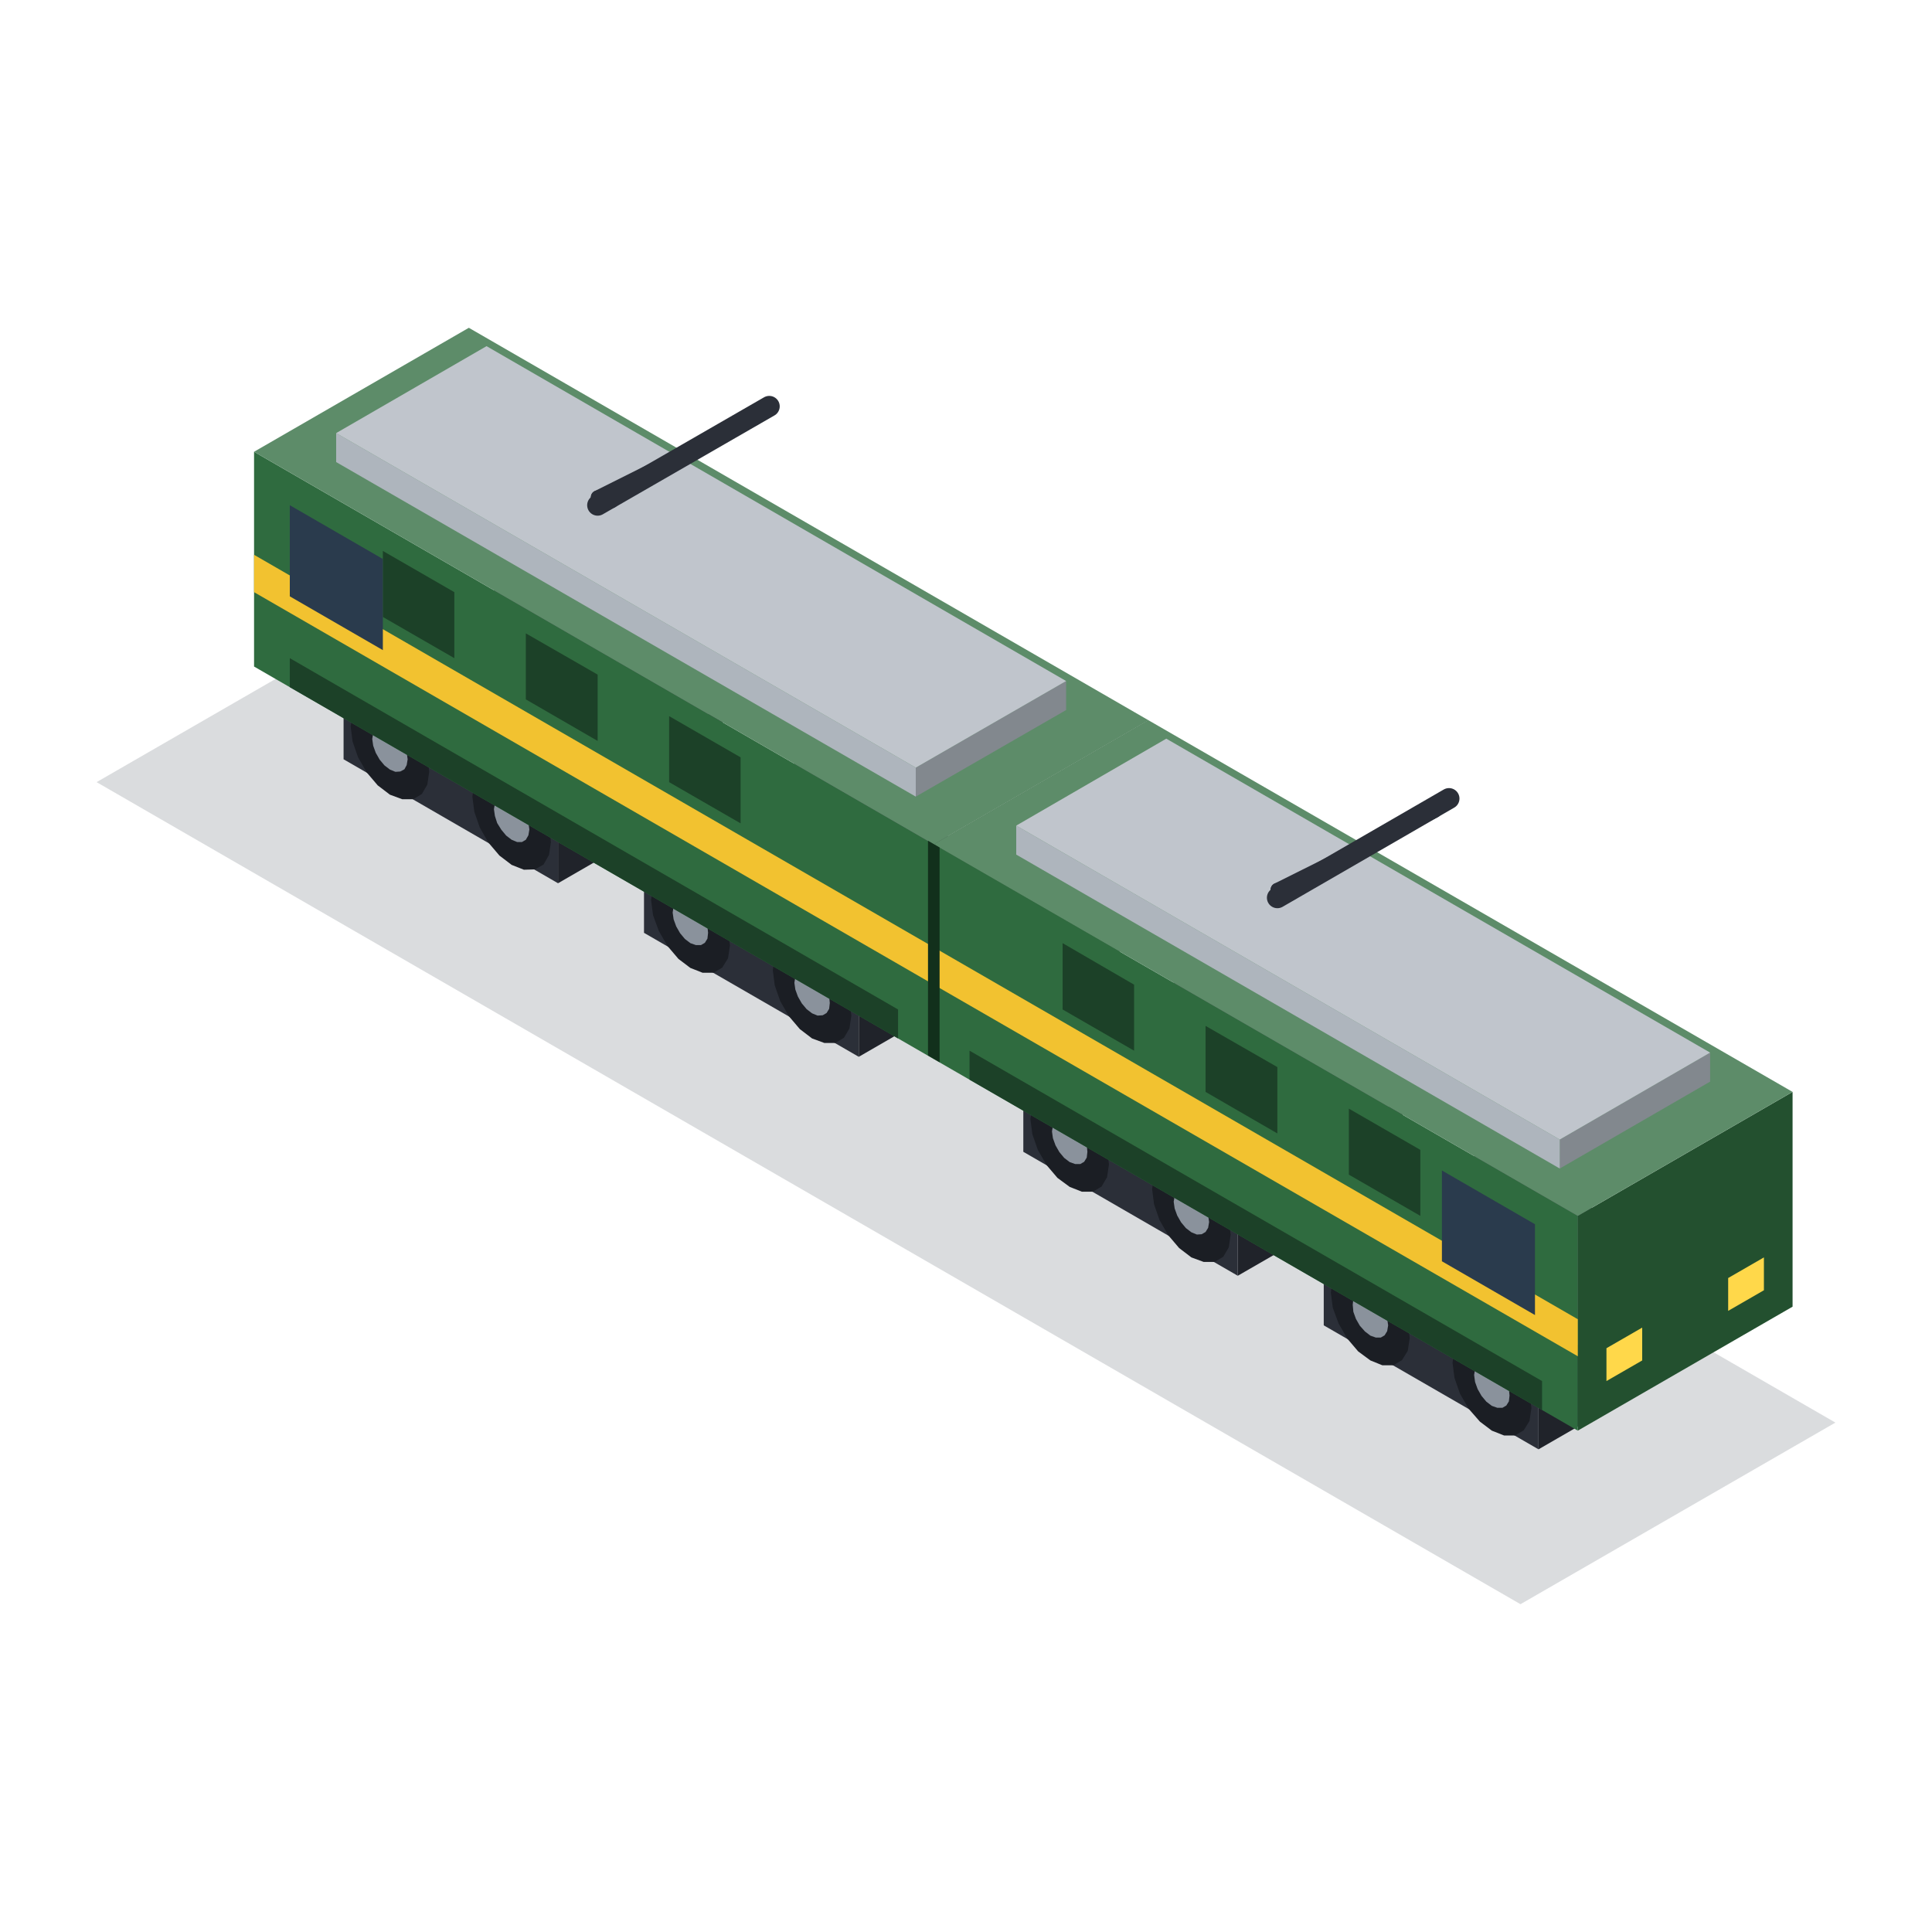
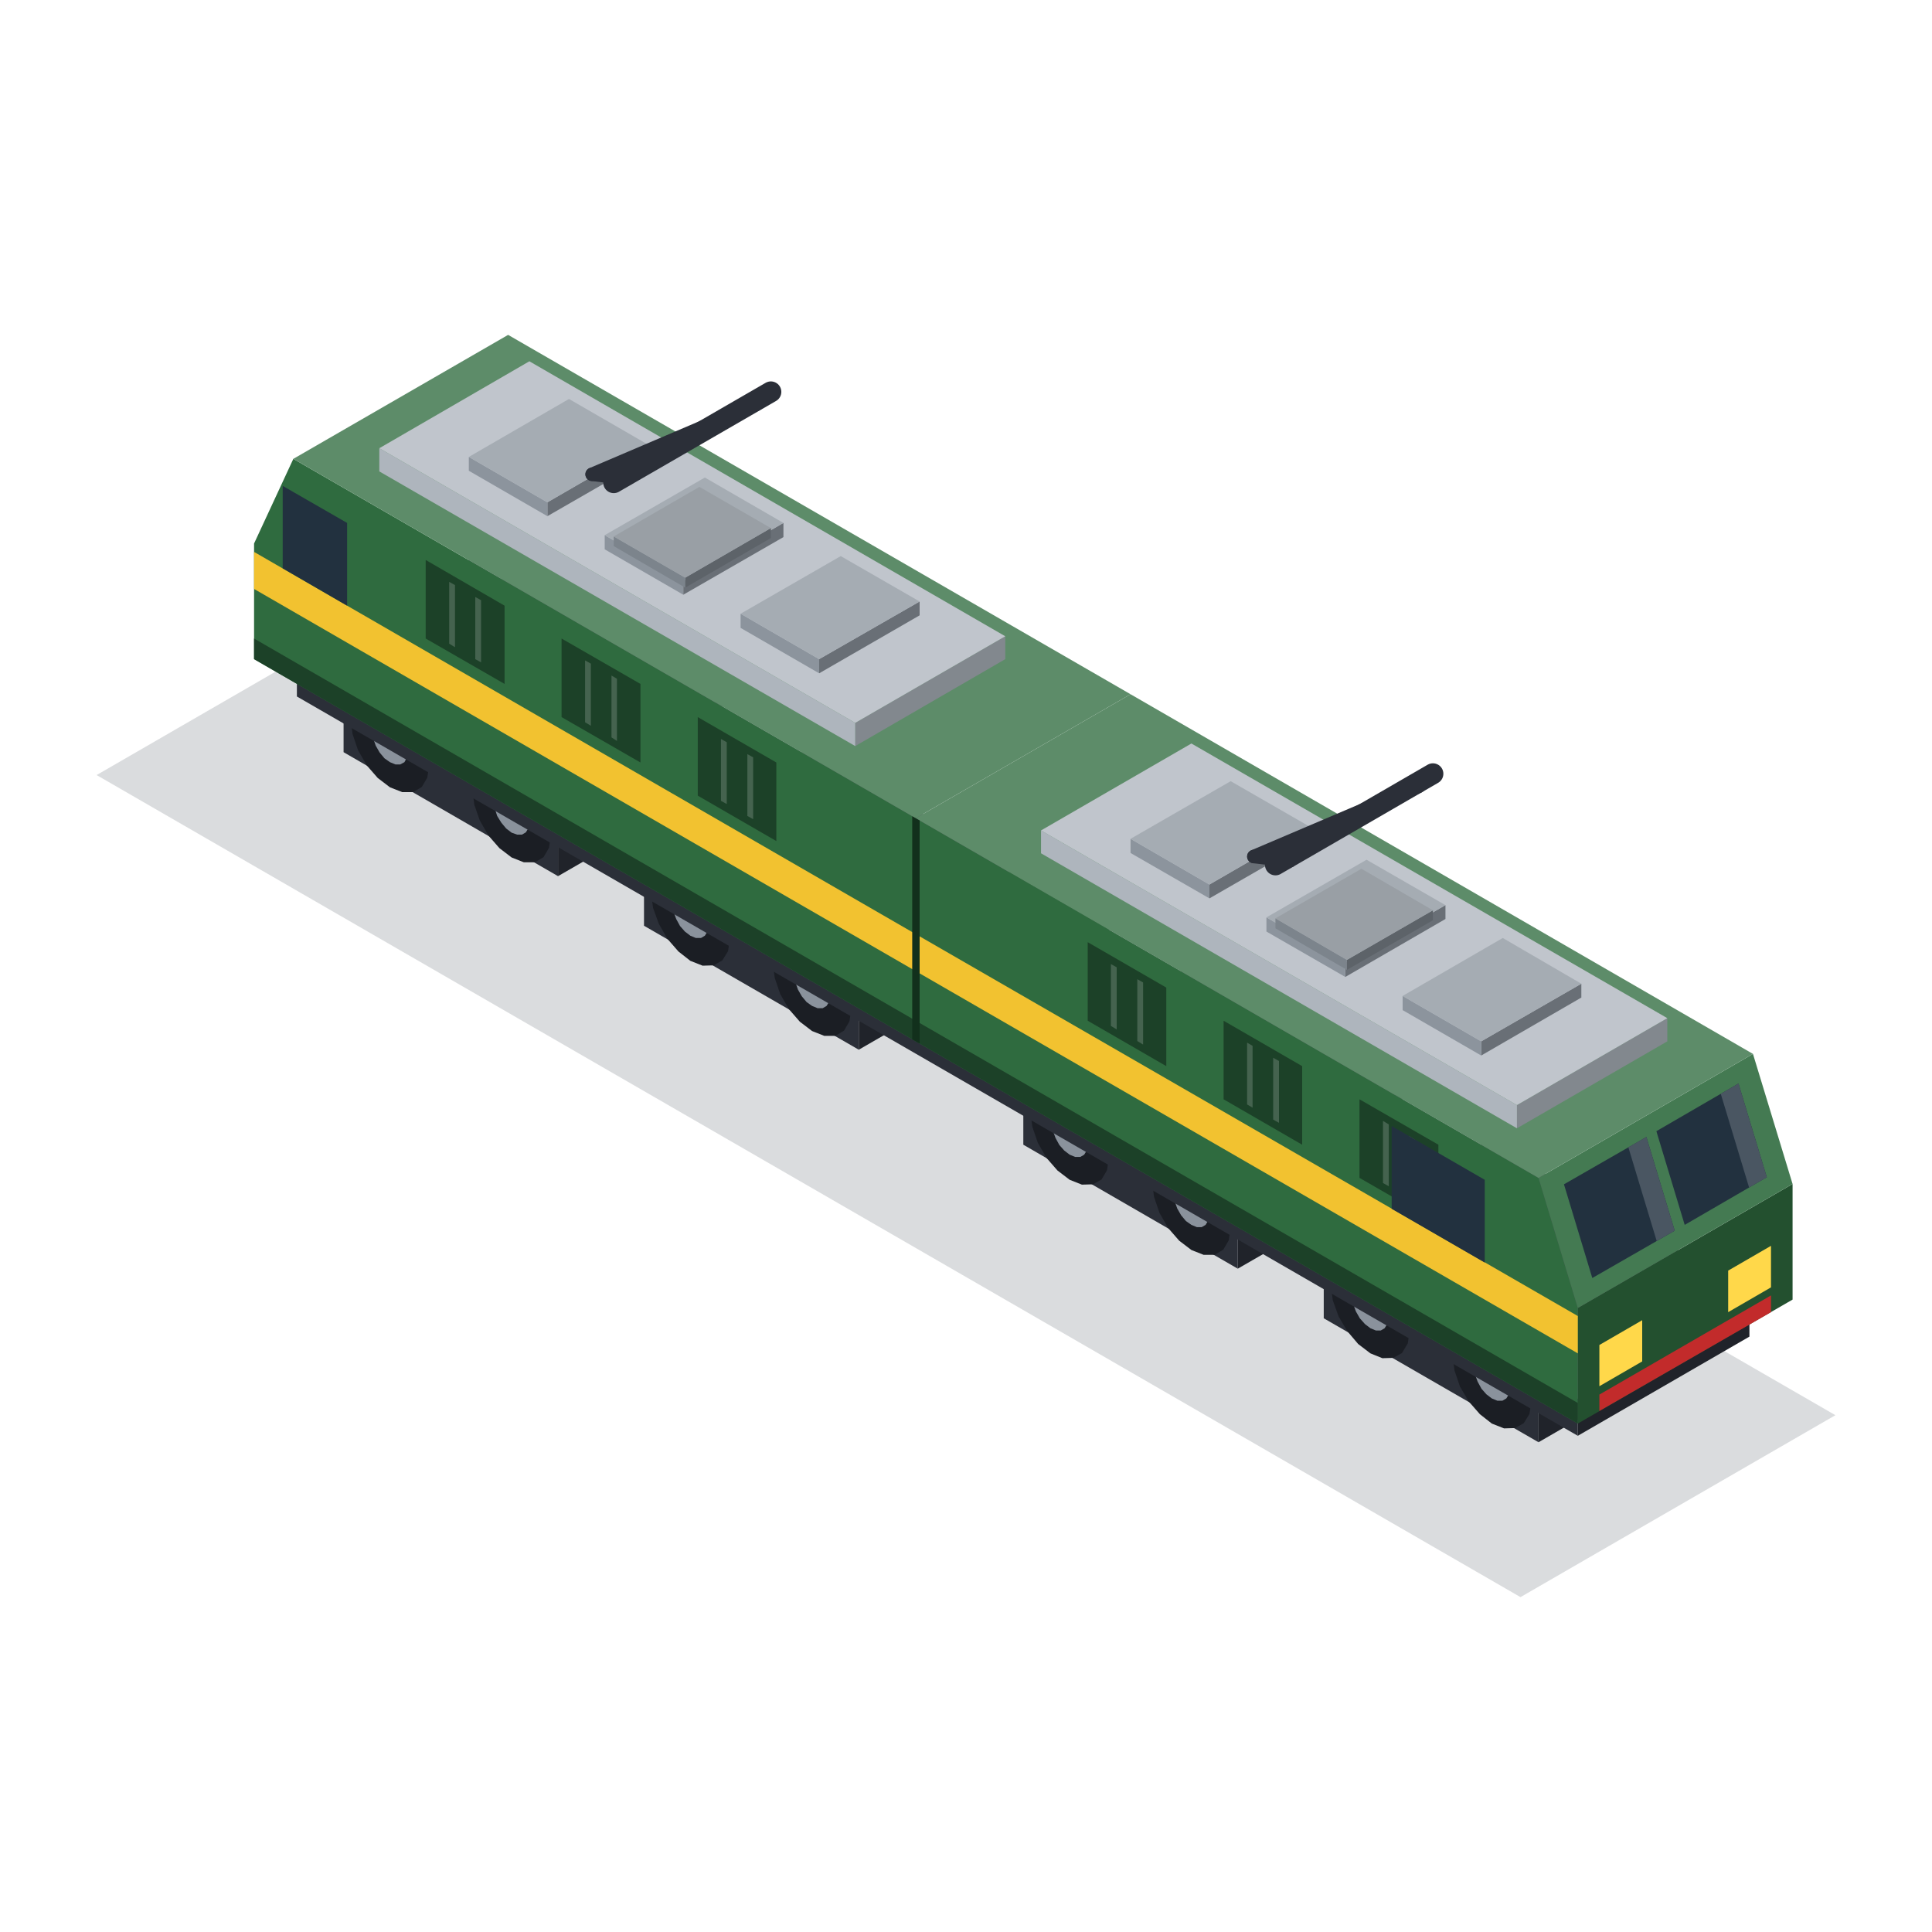
<svg xmlns="http://www.w3.org/2000/svg" viewBox="0 0 60 60" width="600" height="600">
-   <path d="M12.78 18.65 L57 44.18 L47.22 49.82 L3 24.29 Z" fill="#16202C" fill-opacity="0.16" />
-   <path d="M22.44 24.48 L17.33 27.43 L17.33 24.87 L22.44 21.92 Z" fill="#20232A" />
-   <path d="M10.67 23.58 L17.33 27.43 L17.33 24.87 L10.67 21.02 Z" fill="#2B2F38" />
-   <path d="M15.78 18.07 L22.44 21.92 L17.33 24.87 L10.67 21.02 Z" fill="#5A5D64" />
-   <path d="M13.33 23.97 L13.27 23.5 L13.1 23.01 L12.83 22.54 L12.49 22.14 L12.11 21.85 L11.73 21.7 L11.39 21.71 L11.12 21.86 L10.95 22.16 L10.89 22.56 L10.95 23.03 L11.12 23.52 L11.39 23.99 L11.73 24.39 L12.11 24.68 L12.49 24.82 L12.83 24.82 L13.1 24.66 L13.27 24.37 Z" fill="#1B1E24" />
-   <path d="M12.66 23.58 L12.63 23.37 L12.56 23.15 L12.43 22.94 L12.28 22.76 L12.11 22.63 L11.94 22.56 L11.79 22.56 L11.67 22.63 L11.59 22.77 L11.56 22.95 L11.59 23.16 L11.67 23.38 L11.79 23.59 L11.94 23.77 L12.11 23.9 L12.28 23.97 L12.43 23.96 L12.56 23.89 L12.63 23.76 Z" fill="#8A929C" />
-   <path d="M17.11 26.15 L17.05 25.68 L16.88 25.19 L16.61 24.72 L16.27 24.32 L15.89 24.03 L15.51 23.89 L15.17 23.89 L14.9 24.04 L14.73 24.34 L14.67 24.74 L14.73 25.21 L14.9 25.7 L15.17 26.17 L15.51 26.57 L15.89 26.86 L16.27 27.01 L16.61 27 L16.88 26.85 L17.05 26.55 Z" fill="#1B1E24" />
-   <path d="M16.44 25.76 L16.41 25.55 L16.33 25.33 L16.21 25.12 L16.06 24.94 L15.89 24.81 L15.72 24.74 L15.57 24.74 L15.44 24.82 L15.37 24.95 L15.34 25.13 L15.37 25.34 L15.44 25.56 L15.57 25.77 L15.72 25.95 L15.89 26.08 L16.06 26.15 L16.21 26.15 L16.33 26.08 L16.41 25.94 Z" fill="#8A929C" />
-   <path d="M31.78 29.87 L26.67 32.82 L26.67 30.26 L31.78 27.31 Z" fill="#20232A" />
-   <path d="M20 28.97 L26.67 32.82 L26.67 30.26 L20 26.41 Z" fill="#2B2F38" />
-   <path d="M25.11 23.46 L31.78 27.31 L26.67 30.26 L20 26.41 Z" fill="#5A5D64" />
-   <path d="M22.67 29.36 L22.61 28.89 L22.43 28.39 L22.16 27.93 L21.82 27.53 L21.44 27.24 L21.07 27.09 L20.73 27.1 L20.46 27.25 L20.28 27.55 L20.22 27.95 L20.28 28.42 L20.46 28.91 L20.73 29.38 L21.07 29.78 L21.44 30.06 L21.82 30.21 L22.16 30.21 L22.43 30.05 L22.61 29.76 Z" fill="#1B1E24" />
-   <path d="M21.99 28.97 L21.97 28.76 L21.89 28.54 L21.77 28.33 L21.61 28.15 L21.44 28.02 L21.27 27.95 L21.12 27.95 L21 28.02 L20.92 28.15 L20.89 28.34 L20.92 28.55 L21 28.77 L21.12 28.98 L21.27 29.16 L21.44 29.29 L21.61 29.35 L21.77 29.35 L21.89 29.28 L21.97 29.15 Z" fill="#8A929C" />
-   <path d="M26.44 31.54 L26.38 31.07 L26.21 30.58 L25.94 30.11 L25.6 29.71 L25.22 29.42 L24.84 29.27 L24.5 29.28 L24.23 29.43 L24.06 29.73 L24 30.13 L24.06 30.6 L24.23 31.09 L24.5 31.56 L24.84 31.96 L25.22 32.25 L25.6 32.39 L25.94 32.39 L26.21 32.23 L26.38 31.94 Z" fill="#1B1E24" />
-   <path d="M25.77 31.15 L25.75 30.94 L25.67 30.72 L25.55 30.51 L25.39 30.33 L25.22 30.2 L25.05 30.13 L24.9 30.13 L24.78 30.2 L24.7 30.34 L24.67 30.52 L24.7 30.73 L24.78 30.95 L24.9 31.16 L25.05 31.34 L25.22 31.47 L25.39 31.54 L25.55 31.53 L25.67 31.46 L25.75 31.33 Z" fill="#8A929C" />
-   <path d="M43.56 36.67 L38.44 39.62 L38.44 37.06 L43.56 34.11 Z" fill="#20232A" />
-   <path d="M31.78 35.77 L38.44 39.62 L38.44 37.06 L31.78 33.21 Z" fill="#2B2F38" />
-   <path d="M36.89 30.26 L43.56 34.11 L38.44 37.06 L31.78 33.21 Z" fill="#5A5D64" />
-   <path d="M34.44 36.16 L34.38 35.69 L34.21 35.19 L33.94 34.73 L33.6 34.33 L33.22 34.04 L32.84 33.89 L32.5 33.9 L32.23 34.05 L32.06 34.35 L32 34.75 L32.06 35.22 L32.23 35.71 L32.5 36.18 L32.84 36.58 L33.22 36.86 L33.6 37.01 L33.94 37.01 L34.21 36.85 L34.38 36.56 Z" fill="#1B1E24" />
-   <path d="M33.77 35.77 L33.75 35.56 L33.67 35.34 L33.55 35.13 L33.39 34.95 L33.22 34.82 L33.05 34.75 L32.9 34.75 L32.78 34.82 L32.7 34.95 L32.67 35.14 L32.7 35.35 L32.78 35.57 L32.9 35.78 L33.05 35.96 L33.22 36.09 L33.39 36.15 L33.55 36.15 L33.67 36.08 L33.75 35.95 Z" fill="#8A929C" />
-   <path d="M38.22 38.34 L38.16 37.87 L37.99 37.38 L37.72 36.91 L37.38 36.51 L37 36.22 L36.62 36.07 L36.28 36.08 L36.01 36.23 L35.84 36.53 L35.78 36.93 L35.84 37.4 L36.01 37.89 L36.28 38.36 L36.62 38.76 L37 39.05 L37.38 39.19 L37.72 39.19 L37.99 39.03 L38.16 38.74 Z" fill="#1B1E24" />
-   <path d="M37.55 37.95 L37.52 37.74 L37.44 37.52 L37.32 37.31 L37.17 37.13 L37 37 L36.83 36.93 L36.68 36.93 L36.56 37 L36.48 37.14 L36.45 37.32 L36.48 37.53 L36.56 37.75 L36.68 37.96 L36.83 38.14 L37 38.27 L37.17 38.34 L37.32 38.33 L37.44 38.26 L37.52 38.13 Z" fill="#8A929C" />
-   <path d="M52.89 42.06 L47.78 45.01 L47.78 42.45 L52.89 39.49 Z" fill="#20232A" />
-   <path d="M41.11 41.16 L47.78 45.01 L47.78 42.45 L41.11 38.6 Z" fill="#2B2F38" />
-   <path d="M46.22 35.65 L52.89 39.49 L47.78 42.45 L41.11 38.6 Z" fill="#5A5D64" />
-   <path d="M43.78 41.55 L43.72 41.08 L43.54 40.58 L43.27 40.11 L42.93 39.72 L42.56 39.43 L42.18 39.28 L41.84 39.28 L41.57 39.44 L41.39 39.73 L41.33 40.14 L41.39 40.61 L41.57 41.1 L41.84 41.57 L42.18 41.97 L42.56 42.25 L42.93 42.4 L43.27 42.4 L43.54 42.24 L43.72 41.95 Z" fill="#1B1E24" />
-   <path d="M43.11 41.16 L43.08 40.95 L43 40.72 L42.88 40.51 L42.73 40.34 L42.56 40.21 L42.39 40.14 L42.23 40.14 L42.11 40.21 L42.03 40.34 L42.01 40.52 L42.03 40.74 L42.11 40.96 L42.23 41.17 L42.39 41.35 L42.56 41.48 L42.73 41.54 L42.88 41.54 L43 41.47 L43.08 41.34 Z" fill="#8A929C" />
-   <path d="M47.56 43.73 L47.5 43.26 L47.32 42.76 L47.05 42.3 L46.71 41.9 L46.33 41.61 L45.96 41.46 L45.61 41.47 L45.34 41.62 L45.17 41.92 L45.11 42.32 L45.17 42.79 L45.34 43.28 L45.61 43.75 L45.96 44.15 L46.33 44.43 L46.71 44.58 L47.05 44.58 L47.32 44.42 L47.5 44.13 Z" fill="#1B1E24" />
-   <path d="M46.88 43.34 L46.86 43.13 L46.78 42.91 L46.66 42.7 L46.5 42.52 L46.33 42.39 L46.16 42.32 L46.01 42.32 L45.89 42.39 L45.81 42.52 L45.78 42.7 L45.81 42.92 L45.89 43.14 L46.01 43.35 L46.16 43.53 L46.33 43.66 L46.5 43.72 L46.66 43.72 L46.78 43.65 L46.86 43.52 Z" fill="#8A929C" />
-   <path d="M35.67 29.04 L29 32.89 L29 26.22 L35.67 22.37 Z" fill="#23502F" />
-   <path d="M7.89 20.7 L29 32.89 L29 26.22 L7.89 14.03 Z" fill="#2F6B3F" />
-   <path d="M14.56 10.18 L35.67 22.37 L29 26.22 L7.89 14.03 Z" fill="#5D8C69" />
-   <path d="M33.11 22.05 L28.44 24.74 L28.44 23.84 L33.11 21.15 Z" fill="#82888E" />
-   <path d="M10.44 14.35 L28.44 24.74 L28.44 23.84 L10.44 13.45 Z" fill="#AEB5BD" />
-   <path d="M15.11 10.75 L33.11 21.15 L28.44 23.84 L10.44 13.45 Z" fill="#C0C5CC" />
-   <path d="M7.89 18.39 L29 30.58 L29 29.42 L7.89 17.23 Z" fill="#F2C230" />
-   <path d="M9 21.34 L27.89 32.25 L27.89 31.35 L9 20.44 Z" fill="#1C4128" />
-   <path d="M11.89 19.16 L14.11 20.44 L14.11 18.39 L11.89 17.11 Z" fill="#1C4128" />
-   <path d="M16.33 21.72 L18.56 23.01 L18.56 20.95 L16.33 19.67 Z" fill="#1C4128" />
-   <path d="M20.78 24.29 L23 25.57 L23 23.52 L20.78 22.24 Z" fill="#1C4128" />
-   <path d="M9 18.52 L11.89 20.19 L11.89 17.36 L9 15.69 Z" fill="#2A3B4D" />
-   <path d="M55.67 40.58 L49 44.43 L49 37.76 L55.67 33.91 Z" fill="#23502F" />
-   <path d="M29 32.89 L49 44.43 L49 37.76 L29 26.22 Z" fill="#2F6B3F" />
-   <path d="M35.67 22.37 L55.67 33.91 L49 37.76 L29 26.22 Z" fill="#5D8C69" />
-   <path d="M53.11 33.59 L48.44 36.29 L48.44 35.39 L53.11 32.69 Z" fill="#82888E" />
-   <path d="M31.56 26.54 L48.44 36.29 L48.44 35.39 L31.56 25.64 Z" fill="#AEB5BD" />
-   <path d="M36.22 22.94 L53.11 32.69 L48.44 35.39 L31.56 25.64 Z" fill="#C0C5CC" />
-   <path d="M29 30.58 L49 42.12 L49 40.97 L29 29.42 Z" fill="#F2C230" />
-   <path d="M30.11 33.53 L47.89 43.79 L47.89 42.89 L30.11 32.63 Z" fill="#1C4128" />
-   <path d="M33 31.35 L35.22 32.63 L35.22 30.58 L33 29.29 Z" fill="#1C4128" />
-   <path d="M37.44 33.91 L39.67 35.2 L39.67 33.14 L37.44 31.86 Z" fill="#1C4128" />
-   <path d="M41.89 36.48 L44.11 37.76 L44.11 35.71 L41.89 34.43 Z" fill="#1C4128" />
-   <path d="M44.78 39.17 L47.67 40.84 L47.67 38.02 L44.78 36.35 Z" fill="#2A3B4D" />
-   <path d="M28.82 32.78 L29.18 32.99 L29.18 26.32 L28.82 26.11 Z" fill="#12301C" />
-   <path d="M18.56 15.44 L23.44 13" fill="none" stroke="#2B2F38" stroke-width="0.42" stroke-linejoin="round" stroke-linecap="round" />
-   <path d="M18.56 15.44 L19 15.57" fill="none" stroke="#2B2F38" stroke-width="0.42" stroke-linejoin="round" stroke-linecap="round" />
-   <path d="M23.89 12.62 L18.56 15.69" fill="none" stroke="#2B2F38" stroke-width="0.65" stroke-linejoin="round" stroke-linecap="round" />
-   <path d="M39.67 27.63 L44.56 25.19" fill="none" stroke="#2B2F38" stroke-width="0.42" stroke-linejoin="round" stroke-linecap="round" />
-   <path d="M39.67 27.63 L40.11 27.75" fill="none" stroke="#2B2F38" stroke-width="0.42" stroke-linejoin="round" stroke-linecap="round" />
-   <path d="M45 24.8 L39.67 27.88" fill="none" stroke="#2B2F38" stroke-width="0.65" stroke-linejoin="round" stroke-linecap="round" />
-   <path d="M54.78 40.07 L53.67 40.71 L53.67 39.69 L54.78 39.05 Z" fill="#FFD84A" />
-   <path d="M51 42.25 L49.89 42.89 L49.89 41.87 L51 41.23 Z" fill="#FFD84A" />
+   <path d="M12.78 18.42 L57 43.95 L47.22 49.6 L3 24.07 Z" fill="#16202C" fill-opacity="0.16" />
+   <path d="M22.44 24.26 L17.33 27.21 L17.33 24.64 L22.44 21.69 Z" fill="#20232A" />
+   <path d="M10.67 23.36 L17.33 27.21 L17.33 24.64 L10.67 20.79 Z" fill="#2B2F38" />
+   <path d="M15.78 17.84 L22.44 21.69 L17.33 24.64 L10.67 20.79 Z" fill="#5A5D64" />
+   <path d="M13.33 23.75 L13.27 23.27 L13.1 22.78 L12.83 22.31 L12.49 21.92 L12.11 21.63 L11.73 21.48 L11.39 21.48 L11.12 21.64 L10.95 21.93 L10.89 22.33 L10.95 22.8 L11.12 23.3 L11.39 23.77 L11.73 24.16 L12.11 24.45 L12.49 24.6 L12.83 24.6 L13.1 24.44 L13.27 24.15 Z" fill="#1B1E24" />
+   <path d="M12.66 23.36 L12.63 23.15 L12.56 22.92 L12.43 22.71 L12.28 22.53 L12.11 22.4 L11.94 22.34 L11.79 22.34 L11.67 22.41 L11.59 22.54 L11.56 22.72 L11.59 22.93 L11.67 23.16 L11.79 23.37 L11.94 23.55 L12.11 23.67 L12.28 23.74 L12.43 23.74 L12.56 23.67 L12.63 23.54 Z" fill="#8A929C" />
+   <path d="M17.11 25.93 L17.05 25.46 L16.88 24.96 L16.61 24.49 L16.27 24.1 L15.89 23.81 L15.51 23.66 L15.17 23.66 L14.9 23.82 L14.73 24.11 L14.67 24.52 L14.73 24.99 L14.9 25.48 L15.17 25.95 L15.51 26.34 L15.89 26.63 L16.27 26.78 L16.61 26.78 L16.88 26.62 L17.05 26.33 Z" fill="#1B1E24" />
+   <path d="M16.44 25.54 L16.41 25.33 L16.33 25.1 L16.21 24.89 L16.06 24.71 L15.89 24.59 L15.72 24.52 L15.57 24.52 L15.44 24.59 L15.37 24.72 L15.34 24.9 L15.37 25.12 L15.44 25.34 L15.57 25.55 L15.72 25.73 L15.89 25.86 L16.06 25.92 L16.21 25.92 L16.33 25.85 L16.41 25.72 Z" fill="#8A929C" />
+   <path d="M31.78 29.65 L26.67 32.6 L26.67 30.03 L31.78 27.08 Z" fill="#20232A" />
+   <path d="M20 28.75 L26.67 32.6 L26.67 30.03 L20 26.18 Z" fill="#2B2F38" />
+   <path d="M25.11 23.23 L31.78 27.08 L26.67 30.03 L20 26.18 Z" fill="#5A5D64" />
+   <path d="M22.67 29.13 L22.61 28.66 L22.43 28.17 L22.16 27.7 L21.82 27.3 L21.44 27.02 L21.07 26.87 L20.73 26.87 L20.46 27.03 L20.28 27.32 L20.22 27.72 L20.28 28.19 L20.46 28.69 L20.73 29.16 L21.07 29.55 L21.44 29.84 L21.82 29.99 L22.16 29.98 L22.43 29.83 L22.61 29.54 Z" fill="#1B1E24" />
+   <path d="M21.99 28.75 L21.97 28.53 L21.89 28.31 L21.77 28.1 L21.61 27.92 L21.44 27.79 L21.27 27.73 L21.12 27.73 L21 27.8 L20.92 27.93 L20.89 28.11 L20.92 28.32 L21 28.54 L21.12 28.76 L21.27 28.93 L21.44 29.06 L21.61 29.13 L21.77 29.13 L21.89 29.06 L21.97 28.93 Z" fill="#8A929C" />
+   <path d="M26.44 31.32 L26.38 30.84 L26.21 30.35 L25.94 29.88 L25.6 29.49 L25.22 29.2 L24.84 29.05 L24.5 29.05 L24.23 29.21 L24.06 29.5 L24 29.9 L24.06 30.37 L24.23 30.87 L24.5 31.34 L24.84 31.73 L25.22 32.02 L25.6 32.17 L25.94 32.17 L26.21 32.01 L26.38 31.72 Z" fill="#1B1E24" />
+   <path d="M25.77 30.93 L25.75 30.72 L25.67 30.49 L25.55 30.28 L25.39 30.1 L25.22 29.97 L25.05 29.91 L24.9 29.91 L24.78 29.98 L24.7 30.11 L24.67 30.29 L24.7 30.5 L24.78 30.73 L24.9 30.94 L25.05 31.12 L25.22 31.24 L25.39 31.31 L25.55 31.31 L25.67 31.24 L25.75 31.11 Z" fill="#8A929C" />
+   <path d="M43.56 36.45 L38.44 39.4 L38.44 36.83 L43.56 33.88 Z" fill="#20232A" />
+   <path d="M31.78 35.55 L38.44 39.4 L38.44 36.83 L31.78 32.98 Z" fill="#2B2F38" />
+   <path d="M36.89 30.03 L43.56 33.88 L38.44 36.83 L31.78 32.98 Z" fill="#5A5D64" />
+   <path d="M34.44 35.93 L34.38 35.46 L34.21 34.97 L33.94 34.5 L33.6 34.1 L33.22 33.82 L32.84 33.67 L32.5 33.67 L32.23 33.83 L32.06 34.12 L32 34.52 L32.06 34.99 L32.23 35.49 L32.5 35.96 L32.84 36.35 L33.22 36.64 L33.6 36.79 L33.94 36.78 L34.21 36.63 L34.38 36.34 Z" fill="#1B1E24" />
+   <path d="M33.77 35.55 L33.75 35.33 L33.67 35.11 L33.55 34.9 L33.39 34.72 L33.22 34.59 L33.05 34.53 L32.9 34.53 L32.78 34.6 L32.7 34.73 L32.67 34.91 L32.7 35.12 L32.78 35.34 L32.9 35.56 L33.05 35.73 L33.22 35.86 L33.39 35.93 L33.55 35.93 L33.67 35.86 L33.75 35.73 Z" fill="#8A929C" />
+   <path d="M38.22 38.11 L38.16 37.64 L37.99 37.15 L37.72 36.68 L37.38 36.29 L37 36 L36.62 35.85 L36.28 35.85 L36.01 36.01 L35.84 36.3 L35.78 36.7 L35.84 37.17 L36.01 37.67 L36.28 38.14 L36.62 38.53 L37 38.82 L37.38 38.97 L37.72 38.97 L37.99 38.81 L38.16 38.52 Z" fill="#1B1E24" />
+   <path d="M37.55 37.73 L37.52 37.52 L37.44 37.29 L37.32 37.08 L37.17 36.9 L37 36.77 L36.83 36.71 L36.68 36.71 L36.56 36.78 L36.48 36.91 L36.45 37.09 L36.48 37.3 L36.56 37.53 L36.68 37.74 L36.83 37.92 L37 38.04 L37.17 38.11 L37.32 38.11 L37.44 38.04 L37.52 37.91 Z" fill="#8A929C" />
+   <path d="M52.89 41.84 L47.78 44.79 L47.78 42.22 L52.89 39.27 Z" fill="#20232A" />
+   <path d="M41.11 40.94 L47.78 44.79 L47.78 42.22 L41.11 38.37 Z" fill="#2B2F38" />
+   <path d="M46.22 35.42 L52.89 39.27 L47.78 42.22 L41.11 38.37 Z" fill="#5A5D64" />
+   <path d="M43.78 41.32 L43.72 40.85 L43.54 40.36 L43.27 39.89 L42.93 39.49 L42.56 39.21 L42.18 39.06 L41.84 39.06 L41.57 39.22 L41.39 39.51 L41.33 39.91 L41.39 40.38 L41.57 40.88 L41.84 41.34 L42.18 41.74 L42.56 42.03 L42.93 42.18 L43.27 42.17 L43.54 42.02 L43.72 41.72 Z" fill="#1B1E24" />
+   <path d="M43.11 40.93 L43.08 40.72 L43 40.5 L42.88 40.29 L42.73 40.11 L42.56 39.98 L42.39 39.91 L42.23 39.92 L42.11 39.99 L42.03 40.12 L42.01 40.3 L42.03 40.51 L42.11 40.73 L42.23 40.94 L42.39 41.12 L42.56 41.25 L42.73 41.32 L42.88 41.32 L43 41.25 L43.08 41.12 Z" fill="#8A929C" />
+   <path d="M47.56 43.5 L47.5 43.03 L47.32 42.54 L47.05 42.07 L46.71 41.67 L46.33 41.39 L45.96 41.24 L45.61 41.24 L45.34 41.4 L45.17 41.69 L45.11 42.09 L45.17 42.56 L45.34 43.06 L45.61 43.52 L45.96 43.92 L46.33 44.21 L46.71 44.36 L47.05 44.35 L47.32 44.2 L47.5 43.91 Z" fill="#1B1E24" />
+   <path d="M46.88 43.12 L46.86 42.9 L46.78 42.68 L46.66 42.47 L46.5 42.29 L46.33 42.16 L46.16 42.1 L46.01 42.1 L45.89 42.17 L45.81 42.3 L45.78 42.48 L45.81 42.69 L45.89 42.91 L46.01 43.13 L46.16 43.3 L46.33 43.43 L46.5 43.5 L46.66 43.5 L46.78 43.43 L46.86 43.3 Z" fill="#8A929C" />
+   <path d="M54.33 41.51 L49 44.59 L49 43.44 L54.33 40.36 Z" fill="#20232A" />
+   <path d="M9.22 21.63 L49 44.59 L49 43.44 L9.22 20.47 Z" fill="#2B2F38" />
+   <path d="M14.56 17.39 L54.33 40.36 L49 43.44 L9.22 20.47 Z" fill="#5A5D64" />
+   <path d="M35.11 28.49 L28.44 32.34 L28.44 28.75 L35.11 24.9 Z" fill="#23502F" />
+   <path d="M7.89 20.47 L28.44 32.34 L28.44 28.75 L28.44 25.41 L9.11 14.25 L7.89 16.88 Z" fill="#2F6B3F" />
+   <path d="M15.78 10.4 L35.11 21.56 L28.44 25.41 L9.11 14.25 Z" fill="#5D8C69" />
+   <path d="M31.22 20.47 L26.56 23.17 L26.56 22.45 L31.22 19.76 Z" fill="#82888E" />
+   <path d="M11.78 14.64 L26.56 23.17 L26.56 22.45 L11.78 13.92 Z" fill="#AEB5BD" />
+   <path d="M16.44 11.22 L31.22 19.76 L26.56 22.45 L11.78 13.92 Z" fill="#C0C5CC" />
+   <path d="M20.11 14.24 L17 16.03 L17 15.6 L20.11 13.8 Z" fill="#696F76" />
+   <path d="M14.56 14.62 L17 16.03 L17 15.6 L14.56 14.19 Z" fill="#8C949D" />
+   <path d="M17.67 12.39 L20.11 13.8 L17 15.6 L14.56 14.19 Z" fill="#A5ACB3" />
+   <path d="M24.33 16.68 L21.22 18.47 L21.22 18.04 L24.33 16.24 Z" fill="#696F76" />
+   <path d="M18.78 17.06 L21.22 18.47 L21.22 18.04 L18.78 16.62 Z" fill="#8C949D" />
+   <path d="M21.89 14.83 L24.33 16.24 L21.22 18.04 L18.78 16.62 Z" fill="#A5ACB3" />
+   <path d="M28.56 19.11 L25.44 20.91 L25.44 20.47 L28.56 18.68 Z" fill="#696F76" />
+   <path d="M23 19.5 L25.44 20.91 L25.44 20.47 L23 19.06 Z" fill="#8C949D" />
+   <path d="M26.11 17.27 L28.56 18.68 L25.44 20.47 L23 19.06 Z" fill="#A5ACB3" />
+   <path d="M23.94 16.71 L21.28 18.25 L21.28 17.94 L23.94 16.4 Z" fill="#5D6369" />
+   <path d="M19.06 16.96 L21.28 18.25 L21.28 17.94 L19.06 16.66 Z" fill="#7C848C" />
+   <path d="M21.72 15.12 L23.94 16.4 L21.28 17.94 L19.06 16.66 Z" fill="#999FA5" />
+   <path d="M18.39 14.73 L23.5 12.55" fill="none" stroke="#2B2F38" stroke-width="0.42" stroke-linejoin="round" stroke-linecap="round" />
+   <path d="M18.39 14.73 L19.5 14.86" fill="none" stroke="#2B2F38" stroke-width="0.42" stroke-linejoin="round" stroke-linecap="round" />
+   <path d="M23.94 12.17 L19.06 14.99" fill="none" stroke="#2B2F38" stroke-width="0.65" stroke-linejoin="round" stroke-linecap="round" />
+   <path d="M7.89 18.29 L28.44 30.16 L28.44 29.01 L7.89 17.14 Z" fill="#F2C230" />
+   <path d="M7.89 20.47 L28.44 32.34 L28.44 31.7 L7.89 19.83 Z" fill="#1C4128" />
+   <path d="M13.22 19.83 L15.67 21.24 L15.67 18.81 L13.22 17.39 Z" fill="#1C4128" />
+   <path d="M13.95 19.99 L14.13 20.1 L14.13 18.17 L13.95 18.07 Z" fill="#45634F" />
+   <path d="M14.76 20.47 L14.94 20.57 L14.94 18.64 L14.76 18.54 Z" fill="#45634F" />
+   <path d="M17.44 22.27 L19.89 23.68 L19.89 21.24 L17.44 19.83 Z" fill="#1C4128" />
+   <path d="M18.17 22.43 L18.35 22.54 L18.35 20.61 L18.17 20.51 Z" fill="#45634F" />
+   <path d="M18.99 22.9 L19.16 23.01 L19.16 21.08 L18.99 20.98 Z" fill="#45634F" />
+   <path d="M21.67 24.71 L24.11 26.12 L24.11 23.68 L21.67 22.27 Z" fill="#1C4128" />
+   <path d="M22.39 24.87 L22.57 24.97 L22.57 23.05 L22.39 22.95 Z" fill="#45634F" />
+   <path d="M23.21 25.34 L23.39 25.44 L23.39 23.52 L23.21 23.42 Z" fill="#45634F" />
+   <path d="M8.78 17.65 L10.78 18.81 L10.78 16.24 L8.78 15.09 Z" fill="#22313F" />
+   <path d="M55.67 40.36 L49 44.21 L49 40.62 L55.67 36.77 Z" fill="#23502F" />
+   <path d="M55.67 36.77 L49 40.62 L47.78 36.58 L54.44 32.73 Z" fill="#447A52" />
+   <path d="M54.87 36.56 L52.32 38.04 L51.44 35.13 L53.99 33.65 Z" fill="#22313F" />
+   <path d="M54.87 36.56 L54.32 36.88 L53.44 33.97 L53.99 33.65 Z" fill="#4A5662" />
+   <path d="M52.01 38.22 L49.45 39.69 L48.57 36.78 L51.13 35.31 Z" fill="#22313F" />
+   <path d="M52.01 38.22 L51.45 38.54 L50.57 35.63 L51.13 35.31 Z" fill="#4A5662" />
+   <path d="M28.44 32.34 L49 44.21 L49 40.62 L47.78 36.58 L28.44 25.41 Z" fill="#2F6B3F" />
+   <path d="M35.11 21.56 L54.44 32.73 L47.78 36.58 L28.44 25.41 Z" fill="#5D8C69" />
+   <path d="M51.78 32.34 L47.11 35.04 L47.11 34.32 L51.78 31.62 Z" fill="#82888E" />
+   <path d="M32.33 26.5 L47.11 35.04 L47.11 34.32 L32.33 25.79 Z" fill="#AEB5BD" />
+   <path d="M37 23.09 L51.78 31.62 L47.11 34.32 L32.33 25.79 Z" fill="#C0C5CC" />
+   <path d="M40.67 26.11 L37.56 27.9 L37.56 27.47 L40.67 25.67 Z" fill="#696F76" />
+   <path d="M35.11 26.49 L37.56 27.9 L37.56 27.47 L35.11 26.05 Z" fill="#8C949D" />
+   <path d="M38.22 24.26 L40.67 25.67 L37.56 27.47 L35.11 26.05 Z" fill="#A5ACB3" />
+   <path d="M44.89 28.54 L41.78 30.34 L41.78 29.9 L44.89 28.11 Z" fill="#696F76" />
+   <path d="M39.33 28.93 L41.78 30.34 L41.78 29.9 L39.33 28.49 Z" fill="#8C949D" />
+   <path d="M42.44 26.7 L44.89 28.11 L41.78 29.9 L39.33 28.49 Z" fill="#A5ACB3" />
+   <path d="M49.11 30.98 L46 32.78 L46 32.34 L49.11 30.55 Z" fill="#696F76" />
+   <path d="M43.56 31.37 L46 32.78 L46 32.34 L43.56 30.93 Z" fill="#8C949D" />
+   <path d="M46.67 29.13 L49.11 30.55 L46 32.34 L43.56 30.93 Z" fill="#A5ACB3" />
+   <path d="M44.5 28.58 L41.83 30.12 L41.83 29.81 L44.5 28.27 Z" fill="#5D6369" />
+   <path d="M39.61 28.83 L41.83 30.12 L41.83 29.81 L39.61 28.52 Z" fill="#7C848C" />
+   <path d="M42.28 26.98 L44.5 28.27 L41.83 29.81 L39.61 28.52 Z" fill="#999FA5" />
+   <path d="M38.94 26.6 L44.06 24.42" fill="none" stroke="#2B2F38" stroke-width="0.42" stroke-linejoin="round" stroke-linecap="round" />
+   <path d="M38.94 26.6 L40.06 26.73" fill="none" stroke="#2B2F38" stroke-width="0.42" stroke-linejoin="round" stroke-linecap="round" />
+   <path d="M44.5 24.03 L39.61 26.86" fill="none" stroke="#2B2F38" stroke-width="0.65" stroke-linejoin="round" stroke-linecap="round" />
+   <path d="M28.44 30.16 L49 42.03 L49 40.87 L28.44 29.01 Z" fill="#F2C230" />
+   <path d="M28.44 32.34 L49 44.21 L49 43.57 L28.44 31.7 Z" fill="#1C4128" />
+   <path d="M33.78 31.7 L36.22 33.11 L36.22 30.67 L33.78 29.26 Z" fill="#1C4128" />
+   <path d="M34.5 31.86 L34.68 31.97 L34.68 30.04 L34.5 29.94 Z" fill="#45634F" />
+   <path d="M35.32 32.33 L35.5 32.44 L35.5 30.51 L35.32 30.41 Z" fill="#45634F" />
+   <path d="M38 34.14 L40.44 35.55 L40.44 33.11 L38 31.7 Z" fill="#1C4128" />
+   <path d="M38.73 34.3 L38.9 34.4 L38.9 32.48 L38.73 32.38 Z" fill="#45634F" />
+   <path d="M39.54 34.77 L39.72 34.87 L39.72 32.95 L39.54 32.85 Z" fill="#45634F" />
+   <path d="M42.22 36.58 L44.67 37.99 L44.67 35.55 L42.22 34.14 Z" fill="#1C4128" />
+   <path d="M42.95 36.74 L43.13 36.84 L43.13 34.92 L42.95 34.81 Z" fill="#45634F" />
+   <path d="M43.76 37.21 L43.94 37.31 L43.94 35.39 L43.76 35.28 Z" fill="#45634F" />
+   <path d="M43.22 37.54 L46.11 39.21 L46.11 36.64 L43.22 34.97 Z" fill="#22313F" />
+   <path d="M28.33 32.28 L28.56 32.41 L28.56 25.48 L28.33 25.35 Z" fill="#12301C" />
+   <path d="M55 39.98 L53.67 40.75 L53.67 39.46 L55 38.69 Z" fill="#FFD84A" />
+   <path d="M51 42.28 L49.67 43.05 L49.67 41.77 L51 41 Z" fill="#FFD84A" />
+   <path d="M55 40.75 L49.67 43.82 L49.67 43.31 L55 40.23 Z" fill="#C22B2B" />
</svg>
